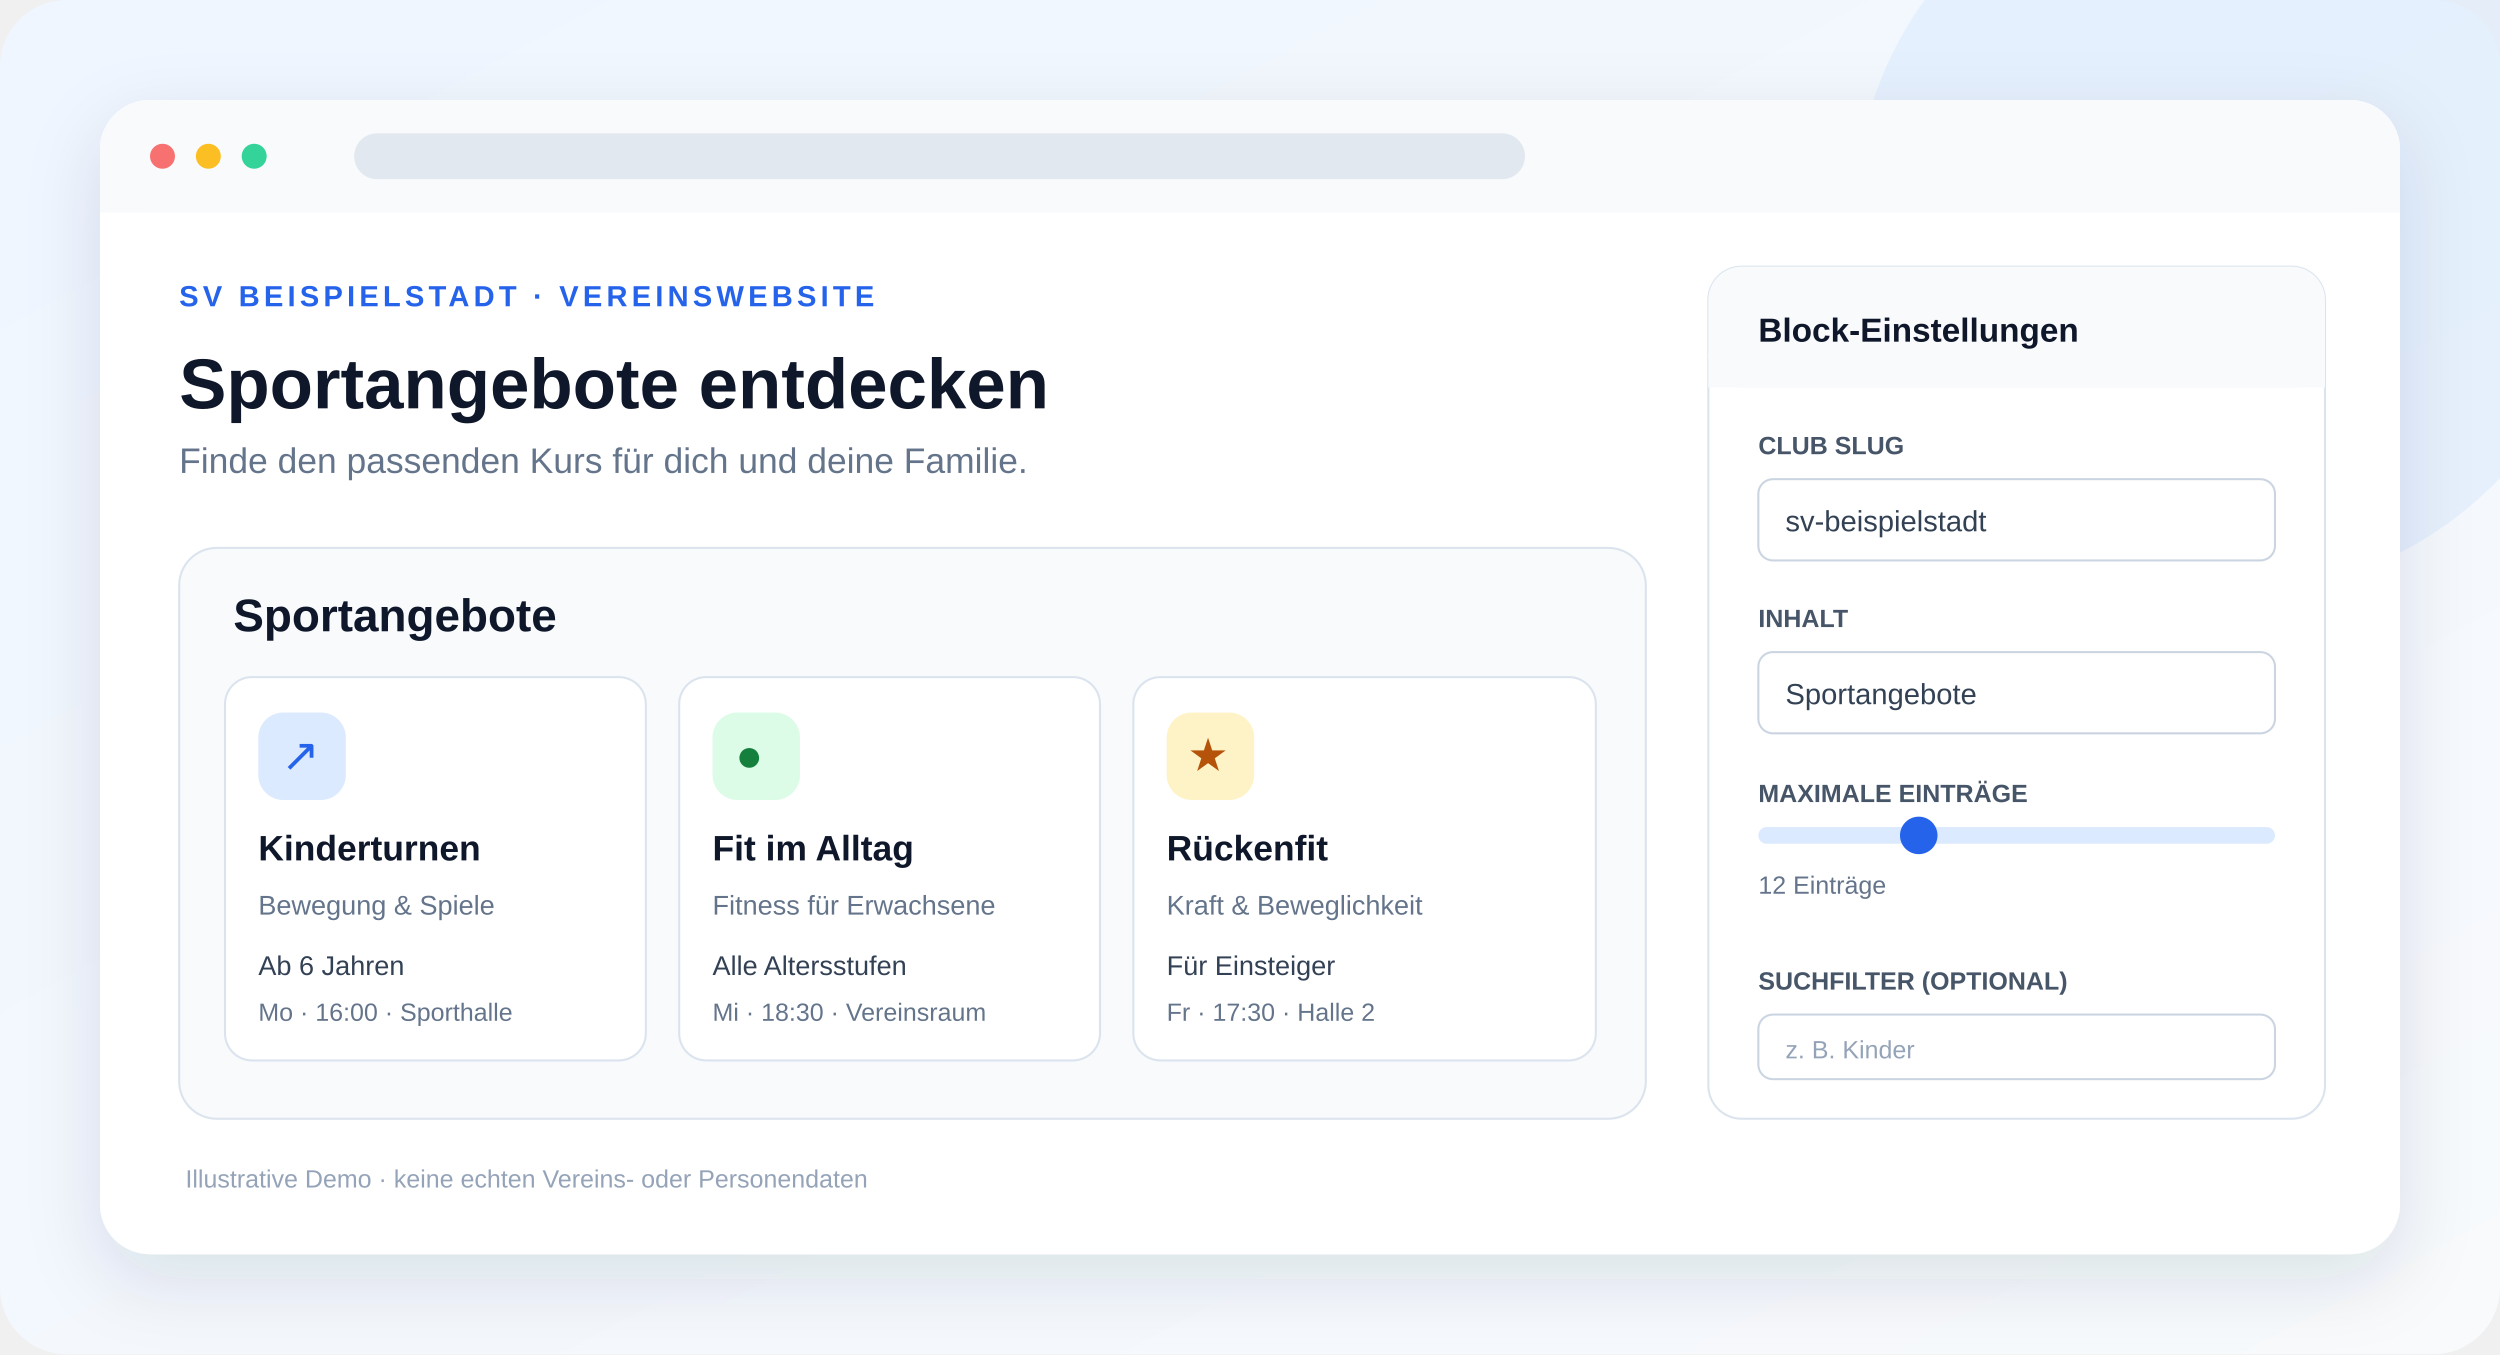
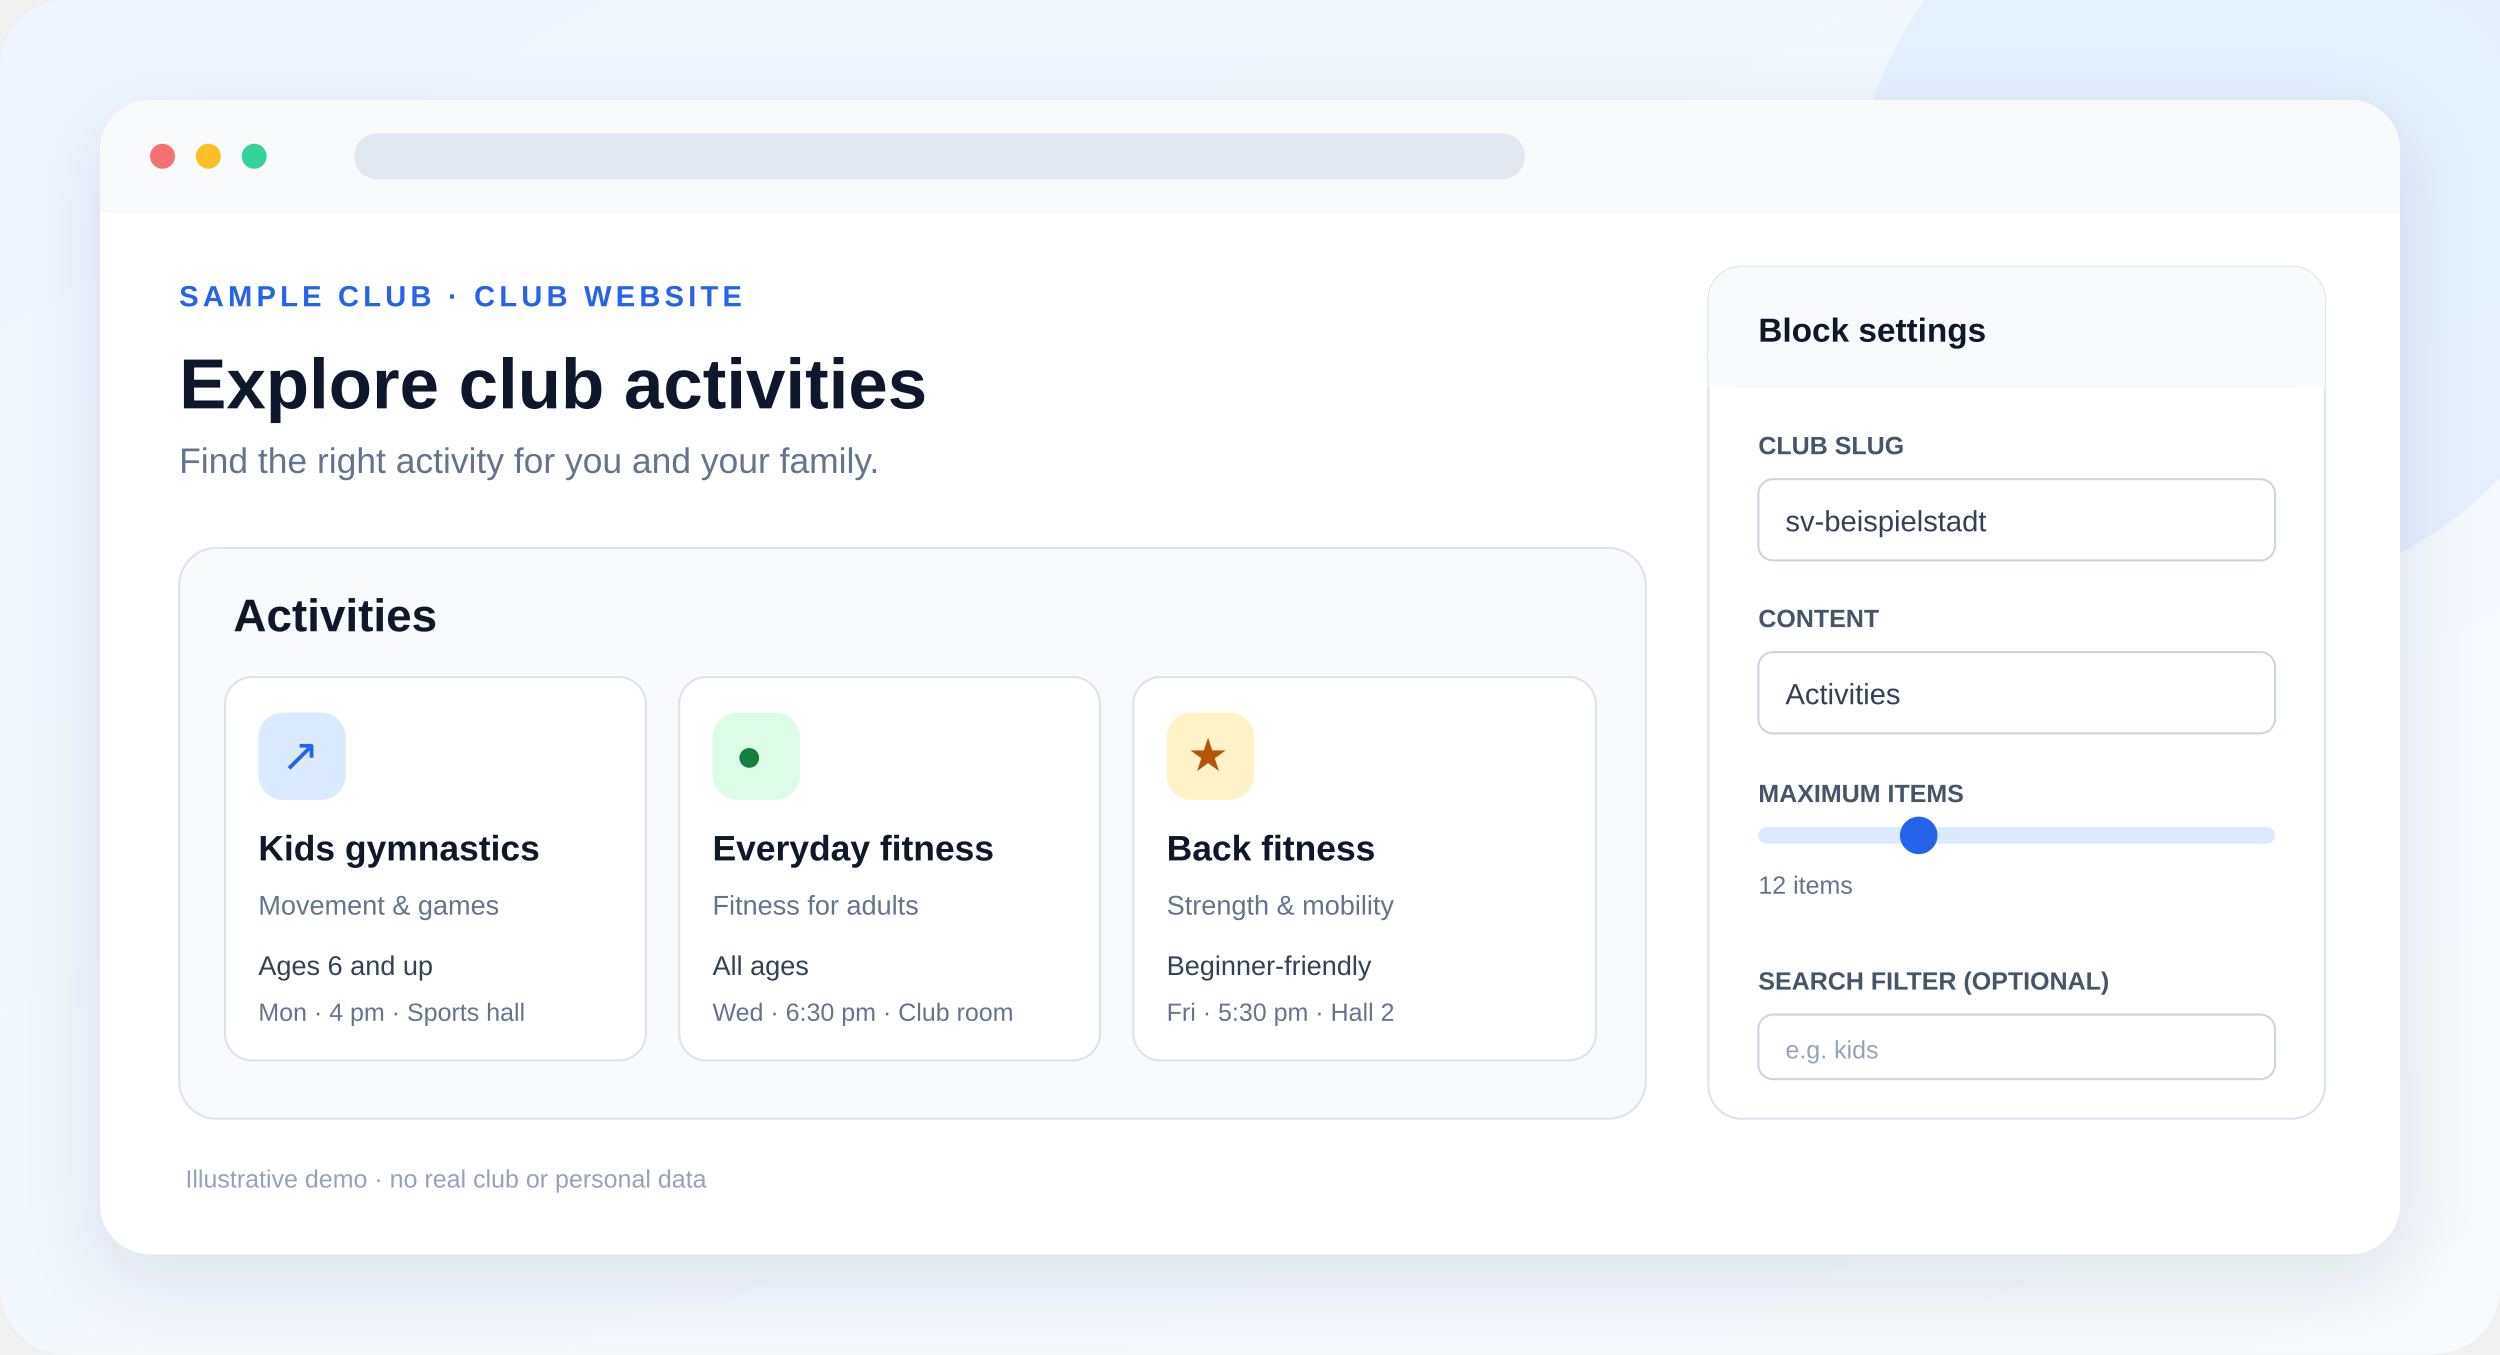
<svg xmlns="http://www.w3.org/2000/svg" width="1200" height="650" viewBox="0 0 1200 650" role="img" aria-labelledby="title desc">
  <defs>
    <linearGradient id="bg" x1="0" y1="0" x2="1" y2="1">
      <stop stop-color="#eff6ff" />
      <stop offset="1" stop-color="#f8fafc" />
    </linearGradient>
    <filter id="shadow" x="-20%" y="-20%" width="140%" height="150%">
      <feDropShadow dx="0" dy="12" stdDeviation="18" flood-color="#102a43" flood-opacity=".12" />
    </filter>
  </defs>
  <rect width="1200" height="650" rx="32" fill="url(#bg)" />
  <circle cx="1070" cy="105" r="180" fill="#dbeafe" opacity=".58" />
  <rect x="48" y="48" width="1104" height="554" rx="24" fill="#fff" filter="url(#shadow)" />
  <rect x="48" y="48" width="1104" height="54" rx="24" fill="#f8fafc" />
  <path d="M48 78a30 30 0 0 1 30-30h1044a30 30 0 0 1 30 30v24H48z" fill="#f8fafc" />
  <circle cx="78" cy="75" r="6" fill="#f87171" />
  <circle cx="100" cy="75" r="6" fill="#fbbf24" />
  <circle cx="122" cy="75" r="6" fill="#34d399" />
  <rect x="170" y="64" width="562" height="22" rx="11" fill="#e2e8f0" />
-   <text x="86" y="147" font-family="Arial,sans-serif" font-size="14" font-weight="700" letter-spacing="2" fill="#2563eb">SV BEISPIELSTADT · VEREINSWEBSITE</text>
-   <text x="86" y="196" font-family="Arial,sans-serif" font-size="34" font-weight="700" fill="#0f172a">Sportangebote entdecken</text>
-   <text x="86" y="227" font-family="Arial,sans-serif" font-size="17" fill="#64748b">Finde den passenden Kurs für dich und deine Familie.</text>
+   <text x="86" y="147" font-family="Arial,sans-serif" font-size="14" font-weight="700" letter-spacing="2" fill="#2563eb">SAMPLE CLUB · CLUB WEBSITE</text>
+   <text x="86" y="196" font-family="Arial,sans-serif" font-size="34" font-weight="700" fill="#0f172a">Explore club activities</text>
+   <text x="86" y="227" font-family="Arial,sans-serif" font-size="17" fill="#64748b">Find the right activity for you and your family.</text>
  <rect x="86" y="263" width="704" height="274" rx="18" fill="#f8fafc" stroke="#dbe4ee" />
-   <text x="112" y="303" font-family="Arial,sans-serif" font-size="22" font-weight="700" fill="#0f172a">Sportangebote</text>
+   <text x="112" y="303" font-family="Arial,sans-serif" font-size="22" font-weight="700" fill="#0f172a">Activities</text>
  <rect x="108" y="325" width="202" height="184" rx="13" fill="#fff" stroke="#dbe4ee" />
  <rect x="326" y="325" width="202" height="184" rx="13" fill="#fff" stroke="#dbe4ee" />
  <rect x="544" y="325" width="222" height="184" rx="13" fill="#fff" stroke="#dbe4ee" />
  <rect x="124" y="342" width="42" height="42" rx="12" fill="#dbeafe" />
  <text x="135" y="370" font-family="Arial,sans-serif" font-size="22" fill="#2563eb">↗</text>
-   <text x="124" y="413" font-family="Arial,sans-serif" font-size="17" font-weight="700" fill="#0f172a">Kinderturnen</text>
-   <text x="124" y="439" font-family="Arial,sans-serif" font-size="13" fill="#64748b">Bewegung &amp; Spiele</text>
-   <text x="124" y="468" font-family="Arial,sans-serif" font-size="13" fill="#334155">Ab 6 Jahren</text>
-   <text x="124" y="490" font-family="Arial,sans-serif" font-size="12" fill="#64748b">Mo · 16:00 · Sporthalle</text>
+   <text x="124" y="413" font-family="Arial,sans-serif" font-size="17" font-weight="700" fill="#0f172a">Kids gymnastics</text>
+   <text x="124" y="439" font-family="Arial,sans-serif" font-size="13" fill="#64748b">Movement &amp; games</text>
+   <text x="124" y="468" font-family="Arial,sans-serif" font-size="13" fill="#334155">Ages 6 and up</text>
+   <text x="124" y="490" font-family="Arial,sans-serif" font-size="12" fill="#64748b">Mon · 4 pm · Sports hall</text>
  <rect x="342" y="342" width="42" height="42" rx="12" fill="#dcfce7" />
  <text x="353" y="370" font-family="Arial,sans-serif" font-size="22" fill="#15803d">●</text>
-   <text x="342" y="413" font-family="Arial,sans-serif" font-size="17" font-weight="700" fill="#0f172a">Fit im Alltag</text>
-   <text x="342" y="439" font-family="Arial,sans-serif" font-size="13" fill="#64748b">Fitness für Erwachsene</text>
-   <text x="342" y="468" font-family="Arial,sans-serif" font-size="13" fill="#334155">Alle Altersstufen</text>
-   <text x="342" y="490" font-family="Arial,sans-serif" font-size="12" fill="#64748b">Mi · 18:30 · Vereinsraum</text>
+   <text x="342" y="413" font-family="Arial,sans-serif" font-size="17" font-weight="700" fill="#0f172a">Everyday fitness</text>
+   <text x="342" y="439" font-family="Arial,sans-serif" font-size="13" fill="#64748b">Fitness for adults</text>
+   <text x="342" y="468" font-family="Arial,sans-serif" font-size="13" fill="#334155">All ages</text>
+   <text x="342" y="490" font-family="Arial,sans-serif" font-size="12" fill="#64748b">Wed · 6:30 pm · Club room</text>
  <rect x="560" y="342" width="42" height="42" rx="12" fill="#fef3c7" />
  <text x="570" y="370" font-family="Arial,sans-serif" font-size="22" fill="#b45309">★</text>
-   <text x="560" y="413" font-family="Arial,sans-serif" font-size="17" font-weight="700" fill="#0f172a">Rückenfit</text>
-   <text x="560" y="439" font-family="Arial,sans-serif" font-size="13" fill="#64748b">Kraft &amp; Beweglichkeit</text>
-   <text x="560" y="468" font-family="Arial,sans-serif" font-size="13" fill="#334155">Für Einsteiger</text>
-   <text x="560" y="490" font-family="Arial,sans-serif" font-size="12" fill="#64748b">Fr · 17:30 · Halle 2</text>
+   <text x="560" y="413" font-family="Arial,sans-serif" font-size="17" font-weight="700" fill="#0f172a">Back fitness</text>
+   <text x="560" y="439" font-family="Arial,sans-serif" font-size="13" fill="#64748b">Strength &amp; mobility</text>
+   <text x="560" y="468" font-family="Arial,sans-serif" font-size="13" fill="#334155">Beginner-friendly</text>
+   <text x="560" y="490" font-family="Arial,sans-serif" font-size="12" fill="#64748b">Fri · 5:30 pm · Hall 2</text>
  <rect x="820" y="128" width="296" height="409" rx="16" fill="#fff" stroke="#dbe4ee" />
  <rect x="820" y="128" width="296" height="58" rx="16" fill="#f8fafc" />
  <path d="M820 170h296v16H820z" fill="#f8fafc" />
-   <text x="844" y="164" font-family="Arial,sans-serif" font-size="16" font-weight="700" fill="#0f172a">Block-Einstellungen</text>
+   <text x="844" y="164" font-family="Arial,sans-serif" font-size="16" font-weight="700" fill="#0f172a">Block settings</text>
  <text x="844" y="218" font-family="Arial,sans-serif" font-size="12" font-weight="700" fill="#475569">CLUB SLUG</text>
  <rect x="844" y="230" width="248" height="39" rx="7" fill="#fff" stroke="#cbd5e1" />
  <text x="857" y="255" font-family="Arial,sans-serif" font-size="14" fill="#334155">sv-beispielstadt</text>
-   <text x="844" y="301" font-family="Arial,sans-serif" font-size="12" font-weight="700" fill="#475569">INHALT</text>
+   <text x="844" y="301" font-family="Arial,sans-serif" font-size="12" font-weight="700" fill="#475569">CONTENT</text>
  <rect x="844" y="313" width="248" height="39" rx="7" fill="#fff" stroke="#cbd5e1" />
-   <text x="857" y="338" font-family="Arial,sans-serif" font-size="14" fill="#334155">Sportangebote</text>
-   <text x="844" y="385" font-family="Arial,sans-serif" font-size="12" font-weight="700" fill="#475569">MAXIMALE EINTRÄGE</text>
+   <text x="857" y="338" font-family="Arial,sans-serif" font-size="14" fill="#334155">Activities</text>
+   <text x="844" y="385" font-family="Arial,sans-serif" font-size="12" font-weight="700" fill="#475569">MAXIMUM ITEMS</text>
  <rect x="844" y="397" width="248" height="8" rx="4" fill="#dbeafe" />
  <circle cx="921" cy="401" r="9" fill="#2563eb" />
-   <text x="844" y="429" font-family="Arial,sans-serif" font-size="12" fill="#64748b">12 Einträge</text>
-   <text x="844" y="475" font-family="Arial,sans-serif" font-size="12" font-weight="700" fill="#475569">SUCHFILTER (OPTIONAL)</text>
+   <text x="844" y="429" font-family="Arial,sans-serif" font-size="12" fill="#64748b">12 items</text>
+   <text x="844" y="475" font-family="Arial,sans-serif" font-size="12" font-weight="700" fill="#475569">SEARCH FILTER (OPTIONAL)</text>
  <rect x="844" y="487" width="248" height="31" rx="7" fill="#fff" stroke="#cbd5e1" />
-   <text x="857" y="508" font-family="Arial,sans-serif" font-size="12" fill="#94a3b8">z. B. Kinder</text>
-   <text x="89" y="570" font-family="Arial,sans-serif" font-size="12" fill="#94a3b8">Illustrative Demo · keine echten Vereins- oder Personendaten</text>
+   <text x="857" y="508" font-family="Arial,sans-serif" font-size="12" fill="#94a3b8">e.g. kids</text>
+   <text x="89" y="570" font-family="Arial,sans-serif" font-size="12" fill="#94a3b8">Illustrative demo · no real club or personal data</text>
</svg>
